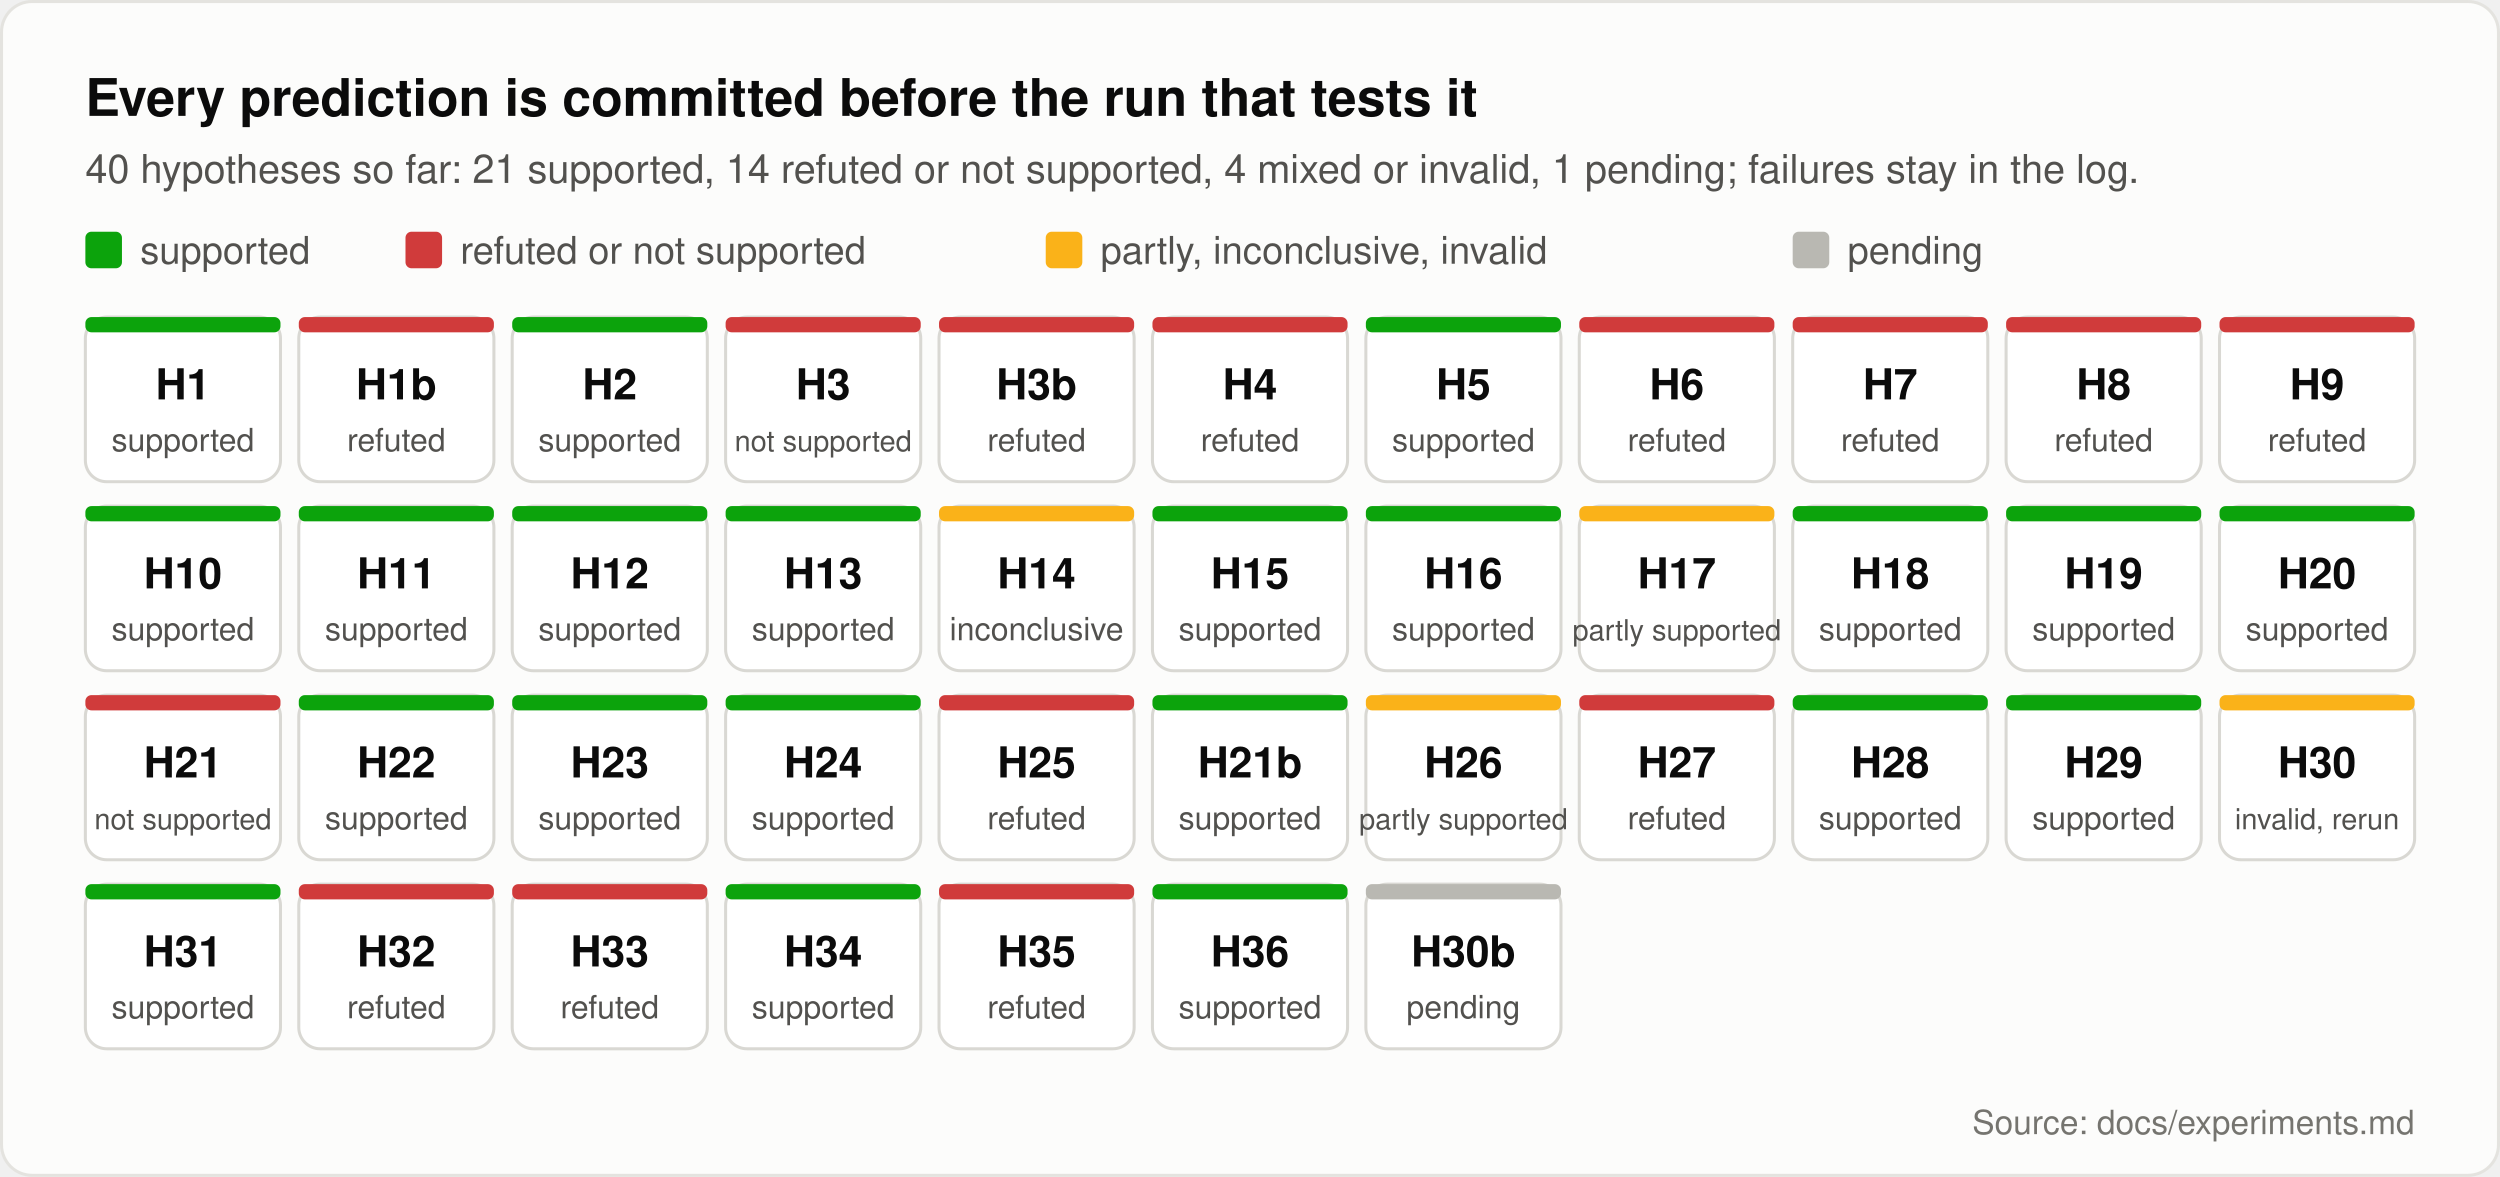
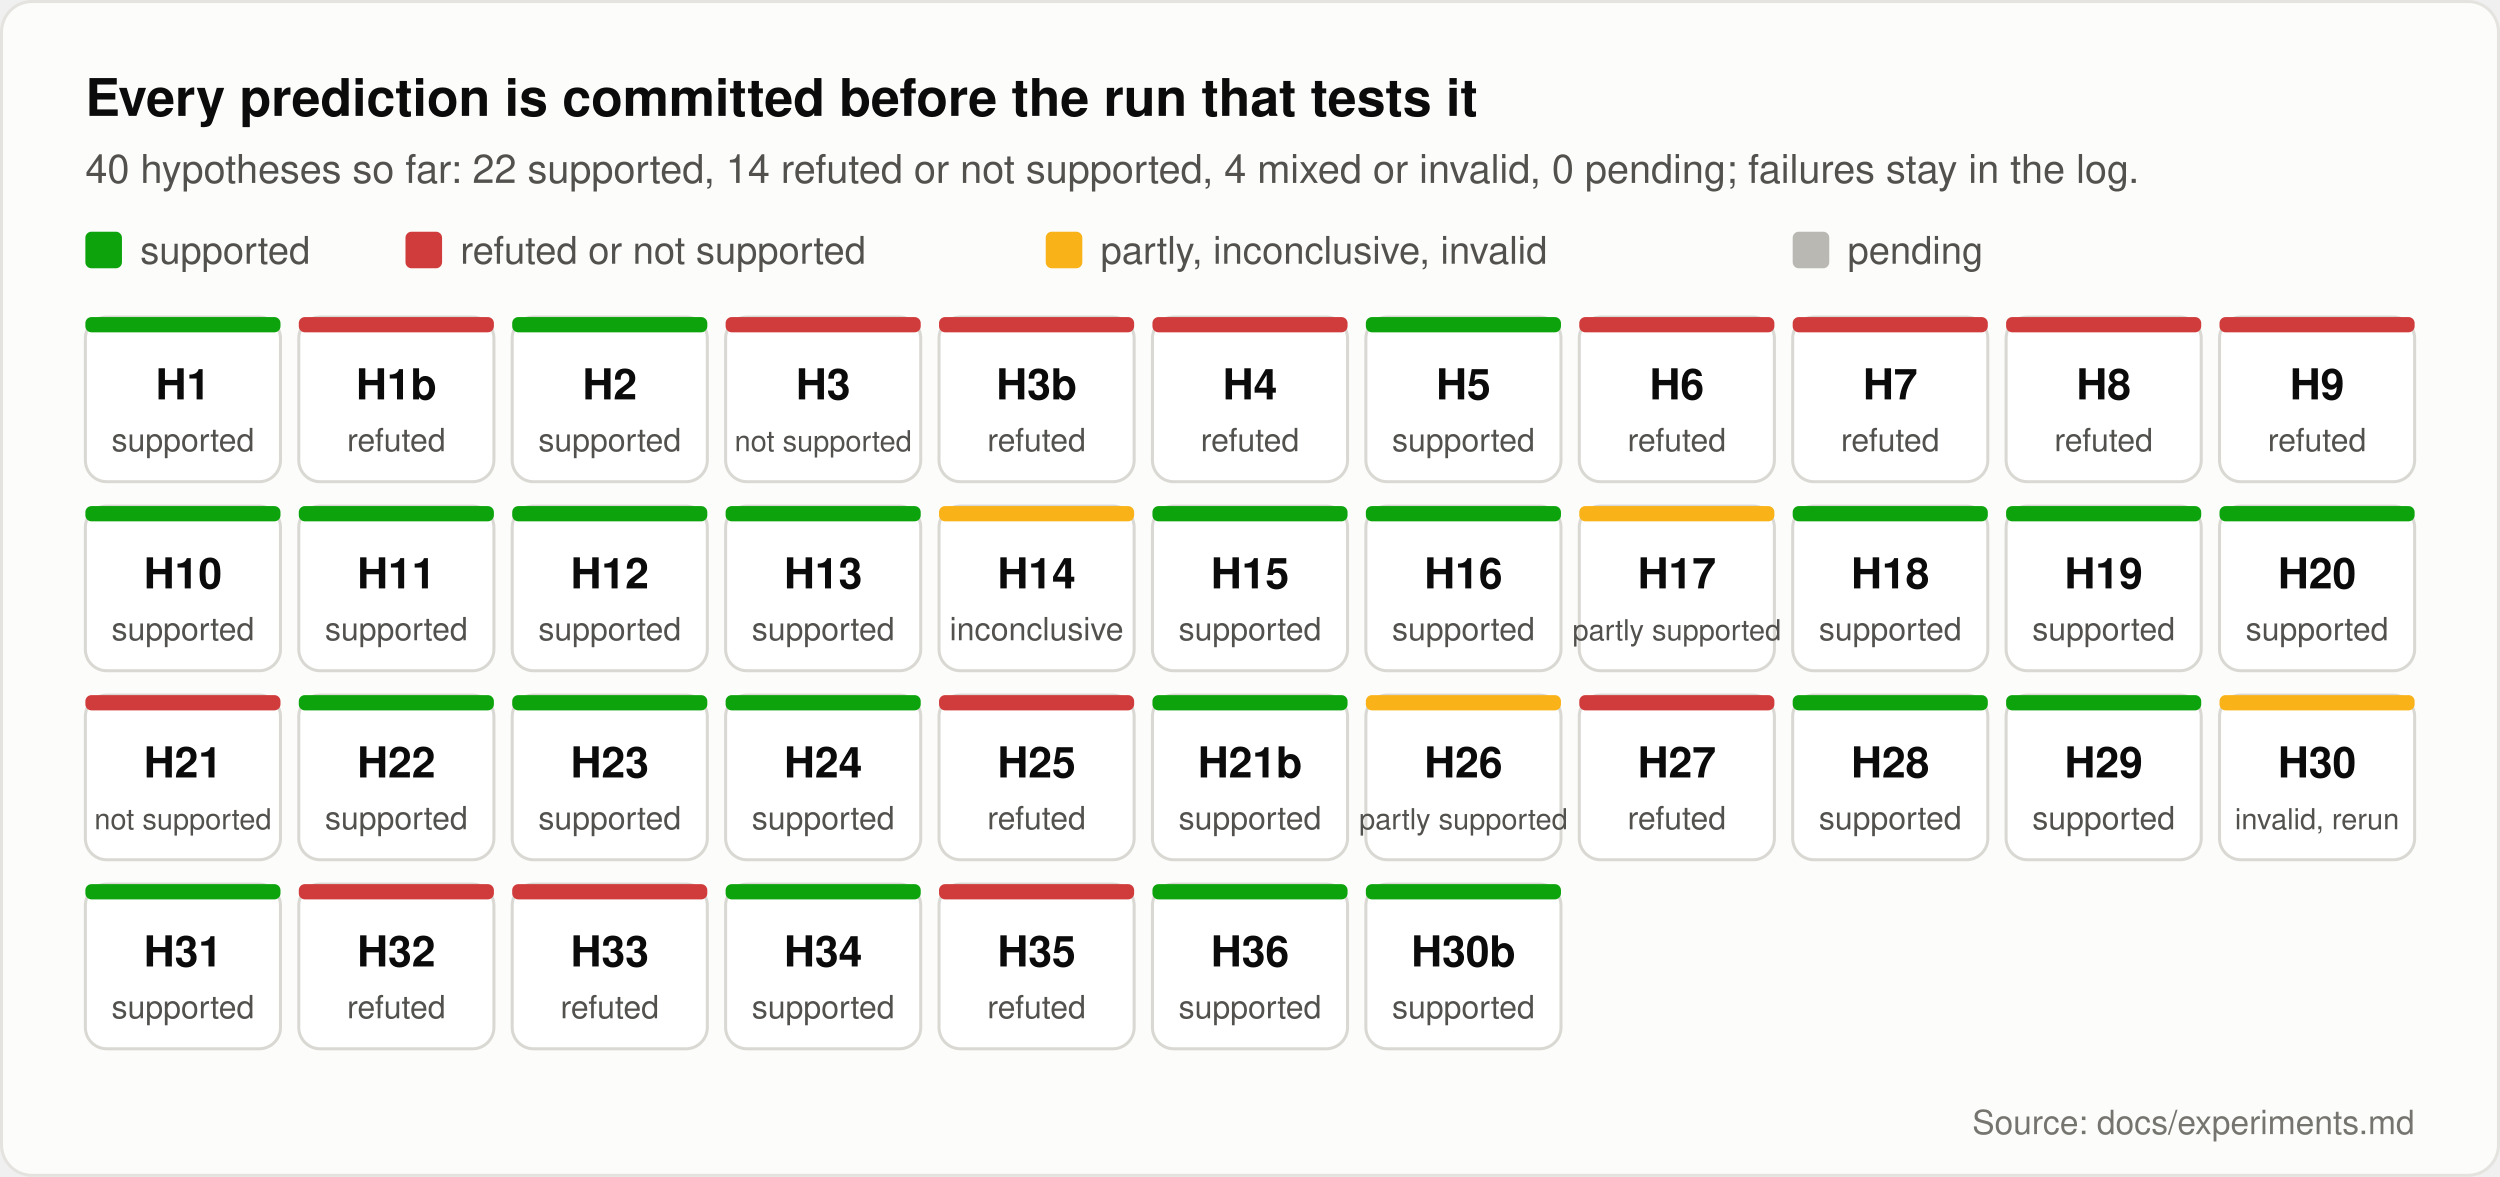
<svg xmlns="http://www.w3.org/2000/svg" width="820" height="386" viewBox="0 0 820 386" role="img" aria-labelledby="title desc">
  <style>
  .bg { fill: #fcfcfb; } .frame { fill: none; stroke: #e4e3df; }
  .t1 { fill: #0b0b0b; } .t2 { fill: #52514e; } .t3 { fill: #75746f; }
  .grid { stroke: #e4e3df; stroke-width: 1; } .axis { stroke: #b9b8b2; stroke-width: 1; }
  .s1 { fill: #2a78d6; } .s2 { fill: #eb6834; } .s3 { fill: #1baf7a; }
  .l1 { stroke: #2a78d6; } .l2 { stroke: #eb6834; } .l3 { stroke: #1baf7a; }
  .ring { stroke: #fcfcfb; stroke-width: 2; }
  .box { fill: #f3f2ee; stroke: #d9d8d3; stroke-width: 1; }
  .hot { fill: #e6eefa; stroke: #2a78d6; stroke-width: 1.5; }
  .wire { stroke: #75746f; stroke-width: 1.5; fill: none; }
  .tip { fill: #75746f; }
  .bracket { stroke: #2a78d6; stroke-width: 1.5; fill: none; stroke-dasharray: 5 4; }
  .tile { fill: #f3f2ee; } .big { fill: #0b0b0b; } .accent { fill: #2a78d6; }
  .good { fill: #0ca30c; } .bad { fill: #d03b3b; } .warn { fill: #fab219; } .none { fill: #b9b8b2; }
  .chip { fill: #ffffff; stroke: #d9d8d3; stroke-width: 1; }
  @media (prefers-color-scheme: dark) {
    .bg { fill: #1a1a19; } .frame { stroke: #383835; }
    .t1 { fill: #f0efec; } .t2 { fill: #c3c2b7; } .t3 { fill: #9a998f; }
    .grid { stroke: #2e2e2c; } .axis { stroke: #57564f; }
    .s1 { fill: #3987e5; } .s2 { fill: #d95926; } .s3 { fill: #199e70; }
    .l1 { stroke: #3987e5; } .l2 { stroke: #d95926; } .l3 { stroke: #199e70; }
    .ring { stroke: #1a1a19; }
    .box { fill: #242422; stroke: #46453f; }
    .hot { fill: #1c2a3d; stroke: #3987e5; }
    .wire { stroke: #9a998f; } .tip { fill: #9a998f; }
    .bracket { stroke: #3987e5; }
    .tile { fill: #242422; } .big { fill: #f0efec; } .accent { fill: #3987e5; }
    .none { fill: #57564f; } .chip { fill: #1f1f1e; stroke: #46453f; }
  }
</style>
  <rect class="bg" x="0.5" y="0.5" width="819" height="385" rx="10" />
  <rect class="frame" x="0.5" y="0.5" width="819" height="385" rx="10" />
  <text x="28.0" y="38.0" class="t1" font-family="ui-sans-serif, -apple-system, BlinkMacSystemFont, 'Segoe UI', Helvetica, Arial, sans-serif" font-size="17" font-weight="600" text-anchor="start">Every prediction is committed before the run that tests it</text>
-   <text x="28.0" y="60.0" class="t2" font-family="ui-sans-serif, -apple-system, BlinkMacSystemFont, 'Segoe UI', Helvetica, Arial, sans-serif" font-size="13" font-weight="400" text-anchor="start">40 hypotheses so far: 21 supported, 14 refuted or not supported, 4 mixed or invalid, 1 pending; failures stay in the log.</text>
+   <text x="28.0" y="60.0" class="t2" font-family="ui-sans-serif, -apple-system, BlinkMacSystemFont, 'Segoe UI', Helvetica, Arial, sans-serif" font-size="13" font-weight="400" text-anchor="start">40 hypotheses so far: 22 supported, 14 refuted or not supported, 4 mixed or invalid, 0 pending; failures stay in the log.</text>
  <rect class="good" x="28" y="76" width="12" height="12" rx="2" />
  <text x="46.0" y="86.5" class="t2" font-family="ui-sans-serif, -apple-system, BlinkMacSystemFont, 'Segoe UI', Helvetica, Arial, sans-serif" font-size="12.5" font-weight="400" text-anchor="start">supported</text>
  <rect class="bad" x="133.0" y="76" width="12" height="12" rx="2" />
  <text x="151.0" y="86.5" class="t2" font-family="ui-sans-serif, -apple-system, BlinkMacSystemFont, 'Segoe UI', Helvetica, Arial, sans-serif" font-size="12.5" font-weight="400" text-anchor="start">refuted or not supported</text>
  <rect class="warn" x="343.0" y="76" width="12" height="12" rx="2" />
  <text x="361.0" y="86.5" class="t2" font-family="ui-sans-serif, -apple-system, BlinkMacSystemFont, 'Segoe UI', Helvetica, Arial, sans-serif" font-size="12.5" font-weight="400" text-anchor="start">partly, inconclusive, invalid</text>
  <rect class="none" x="588.0" y="76" width="12" height="12" rx="2" />
  <text x="606.0" y="86.5" class="t2" font-family="ui-sans-serif, -apple-system, BlinkMacSystemFont, 'Segoe UI', Helvetica, Arial, sans-serif" font-size="12.5" font-weight="400" text-anchor="start">pending</text>
  <rect class="chip" x="28" y="104" width="64" height="54" rx="7" />
  <rect class="good" x="28" y="104" width="64" height="5" rx="2" />
  <text x="60.0" y="131.0" class="t1" font-family="ui-sans-serif, -apple-system, BlinkMacSystemFont, 'Segoe UI', Helvetica, Arial, sans-serif" font-size="14" font-weight="700" text-anchor="middle">H1</text>
  <text x="60.0" y="148.0" class="t2" font-family="ui-sans-serif, -apple-system, BlinkMacSystemFont, 'Segoe UI', Helvetica, Arial, sans-serif" font-size="10.5" font-weight="400" text-anchor="middle">supported</text>
  <rect class="chip" x="98" y="104" width="64" height="54" rx="7" />
  <rect class="bad" x="98" y="104" width="64" height="5" rx="2" />
  <text x="130.0" y="131.0" class="t1" font-family="ui-sans-serif, -apple-system, BlinkMacSystemFont, 'Segoe UI', Helvetica, Arial, sans-serif" font-size="14" font-weight="700" text-anchor="middle">H1b</text>
  <text x="130.0" y="148.0" class="t2" font-family="ui-sans-serif, -apple-system, BlinkMacSystemFont, 'Segoe UI', Helvetica, Arial, sans-serif" font-size="10.5" font-weight="400" text-anchor="middle">refuted</text>
  <rect class="chip" x="168" y="104" width="64" height="54" rx="7" />
  <rect class="good" x="168" y="104" width="64" height="5" rx="2" />
  <text x="200.0" y="131.0" class="t1" font-family="ui-sans-serif, -apple-system, BlinkMacSystemFont, 'Segoe UI', Helvetica, Arial, sans-serif" font-size="14" font-weight="700" text-anchor="middle">H2</text>
  <text x="200.0" y="148.0" class="t2" font-family="ui-sans-serif, -apple-system, BlinkMacSystemFont, 'Segoe UI', Helvetica, Arial, sans-serif" font-size="10.5" font-weight="400" text-anchor="middle">supported</text>
  <rect class="chip" x="238" y="104" width="64" height="54" rx="7" />
  <rect class="bad" x="238" y="104" width="64" height="5" rx="2" />
  <text x="270.0" y="131.0" class="t1" font-family="ui-sans-serif, -apple-system, BlinkMacSystemFont, 'Segoe UI', Helvetica, Arial, sans-serif" font-size="14" font-weight="700" text-anchor="middle">H3</text>
  <text x="270.0" y="148.0" class="t2" font-family="ui-sans-serif, -apple-system, BlinkMacSystemFont, 'Segoe UI', Helvetica, Arial, sans-serif" font-size="9.5" font-weight="400" text-anchor="middle">not supported</text>
  <rect class="chip" x="308" y="104" width="64" height="54" rx="7" />
  <rect class="bad" x="308" y="104" width="64" height="5" rx="2" />
  <text x="340.0" y="131.0" class="t1" font-family="ui-sans-serif, -apple-system, BlinkMacSystemFont, 'Segoe UI', Helvetica, Arial, sans-serif" font-size="14" font-weight="700" text-anchor="middle">H3b</text>
  <text x="340.0" y="148.0" class="t2" font-family="ui-sans-serif, -apple-system, BlinkMacSystemFont, 'Segoe UI', Helvetica, Arial, sans-serif" font-size="10.5" font-weight="400" text-anchor="middle">refuted</text>
  <rect class="chip" x="378" y="104" width="64" height="54" rx="7" />
  <rect class="bad" x="378" y="104" width="64" height="5" rx="2" />
  <text x="410.0" y="131.0" class="t1" font-family="ui-sans-serif, -apple-system, BlinkMacSystemFont, 'Segoe UI', Helvetica, Arial, sans-serif" font-size="14" font-weight="700" text-anchor="middle">H4</text>
  <text x="410.0" y="148.0" class="t2" font-family="ui-sans-serif, -apple-system, BlinkMacSystemFont, 'Segoe UI', Helvetica, Arial, sans-serif" font-size="10.5" font-weight="400" text-anchor="middle">refuted</text>
  <rect class="chip" x="448" y="104" width="64" height="54" rx="7" />
  <rect class="good" x="448" y="104" width="64" height="5" rx="2" />
  <text x="480.0" y="131.0" class="t1" font-family="ui-sans-serif, -apple-system, BlinkMacSystemFont, 'Segoe UI', Helvetica, Arial, sans-serif" font-size="14" font-weight="700" text-anchor="middle">H5</text>
  <text x="480.0" y="148.0" class="t2" font-family="ui-sans-serif, -apple-system, BlinkMacSystemFont, 'Segoe UI', Helvetica, Arial, sans-serif" font-size="10.5" font-weight="400" text-anchor="middle">supported</text>
  <rect class="chip" x="518" y="104" width="64" height="54" rx="7" />
  <rect class="bad" x="518" y="104" width="64" height="5" rx="2" />
  <text x="550.0" y="131.0" class="t1" font-family="ui-sans-serif, -apple-system, BlinkMacSystemFont, 'Segoe UI', Helvetica, Arial, sans-serif" font-size="14" font-weight="700" text-anchor="middle">H6</text>
  <text x="550.0" y="148.0" class="t2" font-family="ui-sans-serif, -apple-system, BlinkMacSystemFont, 'Segoe UI', Helvetica, Arial, sans-serif" font-size="10.5" font-weight="400" text-anchor="middle">refuted</text>
  <rect class="chip" x="588" y="104" width="64" height="54" rx="7" />
  <rect class="bad" x="588" y="104" width="64" height="5" rx="2" />
  <text x="620.0" y="131.0" class="t1" font-family="ui-sans-serif, -apple-system, BlinkMacSystemFont, 'Segoe UI', Helvetica, Arial, sans-serif" font-size="14" font-weight="700" text-anchor="middle">H7</text>
  <text x="620.0" y="148.0" class="t2" font-family="ui-sans-serif, -apple-system, BlinkMacSystemFont, 'Segoe UI', Helvetica, Arial, sans-serif" font-size="10.5" font-weight="400" text-anchor="middle">refuted</text>
  <rect class="chip" x="658" y="104" width="64" height="54" rx="7" />
  <rect class="bad" x="658" y="104" width="64" height="5" rx="2" />
  <text x="690.0" y="131.0" class="t1" font-family="ui-sans-serif, -apple-system, BlinkMacSystemFont, 'Segoe UI', Helvetica, Arial, sans-serif" font-size="14" font-weight="700" text-anchor="middle">H8</text>
  <text x="690.0" y="148.0" class="t2" font-family="ui-sans-serif, -apple-system, BlinkMacSystemFont, 'Segoe UI', Helvetica, Arial, sans-serif" font-size="10.5" font-weight="400" text-anchor="middle">refuted</text>
  <rect class="chip" x="728" y="104" width="64" height="54" rx="7" />
  <rect class="bad" x="728" y="104" width="64" height="5" rx="2" />
  <text x="760.0" y="131.0" class="t1" font-family="ui-sans-serif, -apple-system, BlinkMacSystemFont, 'Segoe UI', Helvetica, Arial, sans-serif" font-size="14" font-weight="700" text-anchor="middle">H9</text>
  <text x="760.0" y="148.0" class="t2" font-family="ui-sans-serif, -apple-system, BlinkMacSystemFont, 'Segoe UI', Helvetica, Arial, sans-serif" font-size="10.5" font-weight="400" text-anchor="middle">refuted</text>
  <rect class="chip" x="28" y="166" width="64" height="54" rx="7" />
  <rect class="good" x="28" y="166" width="64" height="5" rx="2" />
  <text x="60.0" y="193.0" class="t1" font-family="ui-sans-serif, -apple-system, BlinkMacSystemFont, 'Segoe UI', Helvetica, Arial, sans-serif" font-size="14" font-weight="700" text-anchor="middle">H10</text>
  <text x="60.0" y="210.0" class="t2" font-family="ui-sans-serif, -apple-system, BlinkMacSystemFont, 'Segoe UI', Helvetica, Arial, sans-serif" font-size="10.5" font-weight="400" text-anchor="middle">supported</text>
  <rect class="chip" x="98" y="166" width="64" height="54" rx="7" />
  <rect class="good" x="98" y="166" width="64" height="5" rx="2" />
  <text x="130.0" y="193.0" class="t1" font-family="ui-sans-serif, -apple-system, BlinkMacSystemFont, 'Segoe UI', Helvetica, Arial, sans-serif" font-size="14" font-weight="700" text-anchor="middle">H11</text>
  <text x="130.0" y="210.0" class="t2" font-family="ui-sans-serif, -apple-system, BlinkMacSystemFont, 'Segoe UI', Helvetica, Arial, sans-serif" font-size="10.5" font-weight="400" text-anchor="middle">supported</text>
  <rect class="chip" x="168" y="166" width="64" height="54" rx="7" />
  <rect class="good" x="168" y="166" width="64" height="5" rx="2" />
  <text x="200.0" y="193.0" class="t1" font-family="ui-sans-serif, -apple-system, BlinkMacSystemFont, 'Segoe UI', Helvetica, Arial, sans-serif" font-size="14" font-weight="700" text-anchor="middle">H12</text>
  <text x="200.0" y="210.0" class="t2" font-family="ui-sans-serif, -apple-system, BlinkMacSystemFont, 'Segoe UI', Helvetica, Arial, sans-serif" font-size="10.5" font-weight="400" text-anchor="middle">supported</text>
  <rect class="chip" x="238" y="166" width="64" height="54" rx="7" />
  <rect class="good" x="238" y="166" width="64" height="5" rx="2" />
  <text x="270.0" y="193.0" class="t1" font-family="ui-sans-serif, -apple-system, BlinkMacSystemFont, 'Segoe UI', Helvetica, Arial, sans-serif" font-size="14" font-weight="700" text-anchor="middle">H13</text>
  <text x="270.0" y="210.0" class="t2" font-family="ui-sans-serif, -apple-system, BlinkMacSystemFont, 'Segoe UI', Helvetica, Arial, sans-serif" font-size="10.5" font-weight="400" text-anchor="middle">supported</text>
  <rect class="chip" x="308" y="166" width="64" height="54" rx="7" />
  <rect class="warn" x="308" y="166" width="64" height="5" rx="2" />
  <text x="340.0" y="193.0" class="t1" font-family="ui-sans-serif, -apple-system, BlinkMacSystemFont, 'Segoe UI', Helvetica, Arial, sans-serif" font-size="14" font-weight="700" text-anchor="middle">H14</text>
  <text x="340.0" y="210.0" class="t2" font-family="ui-sans-serif, -apple-system, BlinkMacSystemFont, 'Segoe UI', Helvetica, Arial, sans-serif" font-size="10.5" font-weight="400" text-anchor="middle">inconclusive</text>
  <rect class="chip" x="378" y="166" width="64" height="54" rx="7" />
  <rect class="good" x="378" y="166" width="64" height="5" rx="2" />
  <text x="410.0" y="193.0" class="t1" font-family="ui-sans-serif, -apple-system, BlinkMacSystemFont, 'Segoe UI', Helvetica, Arial, sans-serif" font-size="14" font-weight="700" text-anchor="middle">H15</text>
  <text x="410.0" y="210.0" class="t2" font-family="ui-sans-serif, -apple-system, BlinkMacSystemFont, 'Segoe UI', Helvetica, Arial, sans-serif" font-size="10.5" font-weight="400" text-anchor="middle">supported</text>
  <rect class="chip" x="448" y="166" width="64" height="54" rx="7" />
  <rect class="good" x="448" y="166" width="64" height="5" rx="2" />
  <text x="480.0" y="193.0" class="t1" font-family="ui-sans-serif, -apple-system, BlinkMacSystemFont, 'Segoe UI', Helvetica, Arial, sans-serif" font-size="14" font-weight="700" text-anchor="middle">H16</text>
  <text x="480.0" y="210.0" class="t2" font-family="ui-sans-serif, -apple-system, BlinkMacSystemFont, 'Segoe UI', Helvetica, Arial, sans-serif" font-size="10.5" font-weight="400" text-anchor="middle">supported</text>
  <rect class="chip" x="518" y="166" width="64" height="54" rx="7" />
  <rect class="warn" x="518" y="166" width="64" height="5" rx="2" />
  <text x="550.0" y="193.0" class="t1" font-family="ui-sans-serif, -apple-system, BlinkMacSystemFont, 'Segoe UI', Helvetica, Arial, sans-serif" font-size="14" font-weight="700" text-anchor="middle">H17</text>
  <text x="550.0" y="210.0" class="t2" font-family="ui-sans-serif, -apple-system, BlinkMacSystemFont, 'Segoe UI', Helvetica, Arial, sans-serif" font-size="9.5" font-weight="400" text-anchor="middle">partly supported</text>
  <rect class="chip" x="588" y="166" width="64" height="54" rx="7" />
  <rect class="good" x="588" y="166" width="64" height="5" rx="2" />
  <text x="620.0" y="193.0" class="t1" font-family="ui-sans-serif, -apple-system, BlinkMacSystemFont, 'Segoe UI', Helvetica, Arial, sans-serif" font-size="14" font-weight="700" text-anchor="middle">H18</text>
  <text x="620.0" y="210.0" class="t2" font-family="ui-sans-serif, -apple-system, BlinkMacSystemFont, 'Segoe UI', Helvetica, Arial, sans-serif" font-size="10.5" font-weight="400" text-anchor="middle">supported</text>
  <rect class="chip" x="658" y="166" width="64" height="54" rx="7" />
  <rect class="good" x="658" y="166" width="64" height="5" rx="2" />
  <text x="690.0" y="193.0" class="t1" font-family="ui-sans-serif, -apple-system, BlinkMacSystemFont, 'Segoe UI', Helvetica, Arial, sans-serif" font-size="14" font-weight="700" text-anchor="middle">H19</text>
  <text x="690.0" y="210.0" class="t2" font-family="ui-sans-serif, -apple-system, BlinkMacSystemFont, 'Segoe UI', Helvetica, Arial, sans-serif" font-size="10.5" font-weight="400" text-anchor="middle">supported</text>
  <rect class="chip" x="728" y="166" width="64" height="54" rx="7" />
  <rect class="good" x="728" y="166" width="64" height="5" rx="2" />
  <text x="760.0" y="193.0" class="t1" font-family="ui-sans-serif, -apple-system, BlinkMacSystemFont, 'Segoe UI', Helvetica, Arial, sans-serif" font-size="14" font-weight="700" text-anchor="middle">H20</text>
  <text x="760.0" y="210.0" class="t2" font-family="ui-sans-serif, -apple-system, BlinkMacSystemFont, 'Segoe UI', Helvetica, Arial, sans-serif" font-size="10.5" font-weight="400" text-anchor="middle">supported</text>
  <rect class="chip" x="28" y="228" width="64" height="54" rx="7" />
  <rect class="bad" x="28" y="228" width="64" height="5" rx="2" />
  <text x="60.0" y="255.0" class="t1" font-family="ui-sans-serif, -apple-system, BlinkMacSystemFont, 'Segoe UI', Helvetica, Arial, sans-serif" font-size="14" font-weight="700" text-anchor="middle">H21</text>
  <text x="60.0" y="272.0" class="t2" font-family="ui-sans-serif, -apple-system, BlinkMacSystemFont, 'Segoe UI', Helvetica, Arial, sans-serif" font-size="9.5" font-weight="400" text-anchor="middle">not supported</text>
  <rect class="chip" x="98" y="228" width="64" height="54" rx="7" />
  <rect class="good" x="98" y="228" width="64" height="5" rx="2" />
  <text x="130.0" y="255.0" class="t1" font-family="ui-sans-serif, -apple-system, BlinkMacSystemFont, 'Segoe UI', Helvetica, Arial, sans-serif" font-size="14" font-weight="700" text-anchor="middle">H22</text>
  <text x="130.0" y="272.0" class="t2" font-family="ui-sans-serif, -apple-system, BlinkMacSystemFont, 'Segoe UI', Helvetica, Arial, sans-serif" font-size="10.5" font-weight="400" text-anchor="middle">supported</text>
  <rect class="chip" x="168" y="228" width="64" height="54" rx="7" />
  <rect class="good" x="168" y="228" width="64" height="5" rx="2" />
  <text x="200.0" y="255.0" class="t1" font-family="ui-sans-serif, -apple-system, BlinkMacSystemFont, 'Segoe UI', Helvetica, Arial, sans-serif" font-size="14" font-weight="700" text-anchor="middle">H23</text>
  <text x="200.0" y="272.0" class="t2" font-family="ui-sans-serif, -apple-system, BlinkMacSystemFont, 'Segoe UI', Helvetica, Arial, sans-serif" font-size="10.5" font-weight="400" text-anchor="middle">supported</text>
  <rect class="chip" x="238" y="228" width="64" height="54" rx="7" />
  <rect class="good" x="238" y="228" width="64" height="5" rx="2" />
  <text x="270.0" y="255.0" class="t1" font-family="ui-sans-serif, -apple-system, BlinkMacSystemFont, 'Segoe UI', Helvetica, Arial, sans-serif" font-size="14" font-weight="700" text-anchor="middle">H24</text>
  <text x="270.0" y="272.0" class="t2" font-family="ui-sans-serif, -apple-system, BlinkMacSystemFont, 'Segoe UI', Helvetica, Arial, sans-serif" font-size="10.5" font-weight="400" text-anchor="middle">supported</text>
  <rect class="chip" x="308" y="228" width="64" height="54" rx="7" />
  <rect class="bad" x="308" y="228" width="64" height="5" rx="2" />
  <text x="340.0" y="255.0" class="t1" font-family="ui-sans-serif, -apple-system, BlinkMacSystemFont, 'Segoe UI', Helvetica, Arial, sans-serif" font-size="14" font-weight="700" text-anchor="middle">H25</text>
  <text x="340.0" y="272.0" class="t2" font-family="ui-sans-serif, -apple-system, BlinkMacSystemFont, 'Segoe UI', Helvetica, Arial, sans-serif" font-size="10.5" font-weight="400" text-anchor="middle">refuted</text>
  <rect class="chip" x="378" y="228" width="64" height="54" rx="7" />
  <rect class="good" x="378" y="228" width="64" height="5" rx="2" />
  <text x="410.0" y="255.0" class="t1" font-family="ui-sans-serif, -apple-system, BlinkMacSystemFont, 'Segoe UI', Helvetica, Arial, sans-serif" font-size="14" font-weight="700" text-anchor="middle">H21b</text>
  <text x="410.0" y="272.0" class="t2" font-family="ui-sans-serif, -apple-system, BlinkMacSystemFont, 'Segoe UI', Helvetica, Arial, sans-serif" font-size="10.5" font-weight="400" text-anchor="middle">supported</text>
  <rect class="chip" x="448" y="228" width="64" height="54" rx="7" />
  <rect class="warn" x="448" y="228" width="64" height="5" rx="2" />
  <text x="480.0" y="255.0" class="t1" font-family="ui-sans-serif, -apple-system, BlinkMacSystemFont, 'Segoe UI', Helvetica, Arial, sans-serif" font-size="14" font-weight="700" text-anchor="middle">H26</text>
  <text x="480.0" y="272.0" class="t2" font-family="ui-sans-serif, -apple-system, BlinkMacSystemFont, 'Segoe UI', Helvetica, Arial, sans-serif" font-size="9.5" font-weight="400" text-anchor="middle">partly supported</text>
  <rect class="chip" x="518" y="228" width="64" height="54" rx="7" />
  <rect class="bad" x="518" y="228" width="64" height="5" rx="2" />
  <text x="550.0" y="255.0" class="t1" font-family="ui-sans-serif, -apple-system, BlinkMacSystemFont, 'Segoe UI', Helvetica, Arial, sans-serif" font-size="14" font-weight="700" text-anchor="middle">H27</text>
  <text x="550.0" y="272.0" class="t2" font-family="ui-sans-serif, -apple-system, BlinkMacSystemFont, 'Segoe UI', Helvetica, Arial, sans-serif" font-size="10.5" font-weight="400" text-anchor="middle">refuted</text>
  <rect class="chip" x="588" y="228" width="64" height="54" rx="7" />
  <rect class="good" x="588" y="228" width="64" height="5" rx="2" />
  <text x="620.0" y="255.0" class="t1" font-family="ui-sans-serif, -apple-system, BlinkMacSystemFont, 'Segoe UI', Helvetica, Arial, sans-serif" font-size="14" font-weight="700" text-anchor="middle">H28</text>
  <text x="620.0" y="272.0" class="t2" font-family="ui-sans-serif, -apple-system, BlinkMacSystemFont, 'Segoe UI', Helvetica, Arial, sans-serif" font-size="10.5" font-weight="400" text-anchor="middle">supported</text>
  <rect class="chip" x="658" y="228" width="64" height="54" rx="7" />
  <rect class="good" x="658" y="228" width="64" height="5" rx="2" />
  <text x="690.0" y="255.0" class="t1" font-family="ui-sans-serif, -apple-system, BlinkMacSystemFont, 'Segoe UI', Helvetica, Arial, sans-serif" font-size="14" font-weight="700" text-anchor="middle">H29</text>
  <text x="690.0" y="272.0" class="t2" font-family="ui-sans-serif, -apple-system, BlinkMacSystemFont, 'Segoe UI', Helvetica, Arial, sans-serif" font-size="10.5" font-weight="400" text-anchor="middle">supported</text>
  <rect class="chip" x="728" y="228" width="64" height="54" rx="7" />
  <rect class="warn" x="728" y="228" width="64" height="5" rx="2" />
  <text x="760.0" y="255.0" class="t1" font-family="ui-sans-serif, -apple-system, BlinkMacSystemFont, 'Segoe UI', Helvetica, Arial, sans-serif" font-size="14" font-weight="700" text-anchor="middle">H30</text>
  <text x="760.0" y="272.0" class="t2" font-family="ui-sans-serif, -apple-system, BlinkMacSystemFont, 'Segoe UI', Helvetica, Arial, sans-serif" font-size="9.5" font-weight="400" text-anchor="middle">invalid, rerun</text>
  <rect class="chip" x="28" y="290" width="64" height="54" rx="7" />
  <rect class="good" x="28" y="290" width="64" height="5" rx="2" />
  <text x="60.0" y="317.0" class="t1" font-family="ui-sans-serif, -apple-system, BlinkMacSystemFont, 'Segoe UI', Helvetica, Arial, sans-serif" font-size="14" font-weight="700" text-anchor="middle">H31</text>
  <text x="60.0" y="334.0" class="t2" font-family="ui-sans-serif, -apple-system, BlinkMacSystemFont, 'Segoe UI', Helvetica, Arial, sans-serif" font-size="10.5" font-weight="400" text-anchor="middle">supported</text>
  <rect class="chip" x="98" y="290" width="64" height="54" rx="7" />
  <rect class="bad" x="98" y="290" width="64" height="5" rx="2" />
  <text x="130.0" y="317.0" class="t1" font-family="ui-sans-serif, -apple-system, BlinkMacSystemFont, 'Segoe UI', Helvetica, Arial, sans-serif" font-size="14" font-weight="700" text-anchor="middle">H32</text>
  <text x="130.0" y="334.0" class="t2" font-family="ui-sans-serif, -apple-system, BlinkMacSystemFont, 'Segoe UI', Helvetica, Arial, sans-serif" font-size="10.5" font-weight="400" text-anchor="middle">refuted</text>
  <rect class="chip" x="168" y="290" width="64" height="54" rx="7" />
  <rect class="bad" x="168" y="290" width="64" height="5" rx="2" />
  <text x="200.0" y="317.0" class="t1" font-family="ui-sans-serif, -apple-system, BlinkMacSystemFont, 'Segoe UI', Helvetica, Arial, sans-serif" font-size="14" font-weight="700" text-anchor="middle">H33</text>
  <text x="200.0" y="334.0" class="t2" font-family="ui-sans-serif, -apple-system, BlinkMacSystemFont, 'Segoe UI', Helvetica, Arial, sans-serif" font-size="10.5" font-weight="400" text-anchor="middle">refuted</text>
  <rect class="chip" x="238" y="290" width="64" height="54" rx="7" />
  <rect class="good" x="238" y="290" width="64" height="5" rx="2" />
  <text x="270.0" y="317.0" class="t1" font-family="ui-sans-serif, -apple-system, BlinkMacSystemFont, 'Segoe UI', Helvetica, Arial, sans-serif" font-size="14" font-weight="700" text-anchor="middle">H34</text>
  <text x="270.0" y="334.0" class="t2" font-family="ui-sans-serif, -apple-system, BlinkMacSystemFont, 'Segoe UI', Helvetica, Arial, sans-serif" font-size="10.5" font-weight="400" text-anchor="middle">supported</text>
  <rect class="chip" x="308" y="290" width="64" height="54" rx="7" />
  <rect class="bad" x="308" y="290" width="64" height="5" rx="2" />
  <text x="340.0" y="317.0" class="t1" font-family="ui-sans-serif, -apple-system, BlinkMacSystemFont, 'Segoe UI', Helvetica, Arial, sans-serif" font-size="14" font-weight="700" text-anchor="middle">H35</text>
  <text x="340.0" y="334.0" class="t2" font-family="ui-sans-serif, -apple-system, BlinkMacSystemFont, 'Segoe UI', Helvetica, Arial, sans-serif" font-size="10.5" font-weight="400" text-anchor="middle">refuted</text>
  <rect class="chip" x="378" y="290" width="64" height="54" rx="7" />
  <rect class="good" x="378" y="290" width="64" height="5" rx="2" />
  <text x="410.0" y="317.0" class="t1" font-family="ui-sans-serif, -apple-system, BlinkMacSystemFont, 'Segoe UI', Helvetica, Arial, sans-serif" font-size="14" font-weight="700" text-anchor="middle">H36</text>
  <text x="410.0" y="334.0" class="t2" font-family="ui-sans-serif, -apple-system, BlinkMacSystemFont, 'Segoe UI', Helvetica, Arial, sans-serif" font-size="10.5" font-weight="400" text-anchor="middle">supported</text>
  <rect class="chip" x="448" y="290" width="64" height="54" rx="7" />
-   <rect class="none" x="448" y="290" width="64" height="5" rx="2" />
+   <rect class="good" x="448" y="290" width="64" height="5" rx="2" />
  <text x="480.0" y="317.0" class="t1" font-family="ui-sans-serif, -apple-system, BlinkMacSystemFont, 'Segoe UI', Helvetica, Arial, sans-serif" font-size="14" font-weight="700" text-anchor="middle">H30b</text>
-   <text x="480.0" y="334.0" class="t2" font-family="ui-sans-serif, -apple-system, BlinkMacSystemFont, 'Segoe UI', Helvetica, Arial, sans-serif" font-size="10.5" font-weight="400" text-anchor="middle">pending</text>
+   <text x="480.0" y="334.0" class="t2" font-family="ui-sans-serif, -apple-system, BlinkMacSystemFont, 'Segoe UI', Helvetica, Arial, sans-serif" font-size="10.5" font-weight="400" text-anchor="middle">supported</text>
  <text x="792.0" y="372.0" class="t3" font-family="ui-sans-serif, -apple-system, BlinkMacSystemFont, 'Segoe UI', Helvetica, Arial, sans-serif" font-size="11" font-weight="400" text-anchor="end">Source: docs/experiments.md</text>
</svg>
